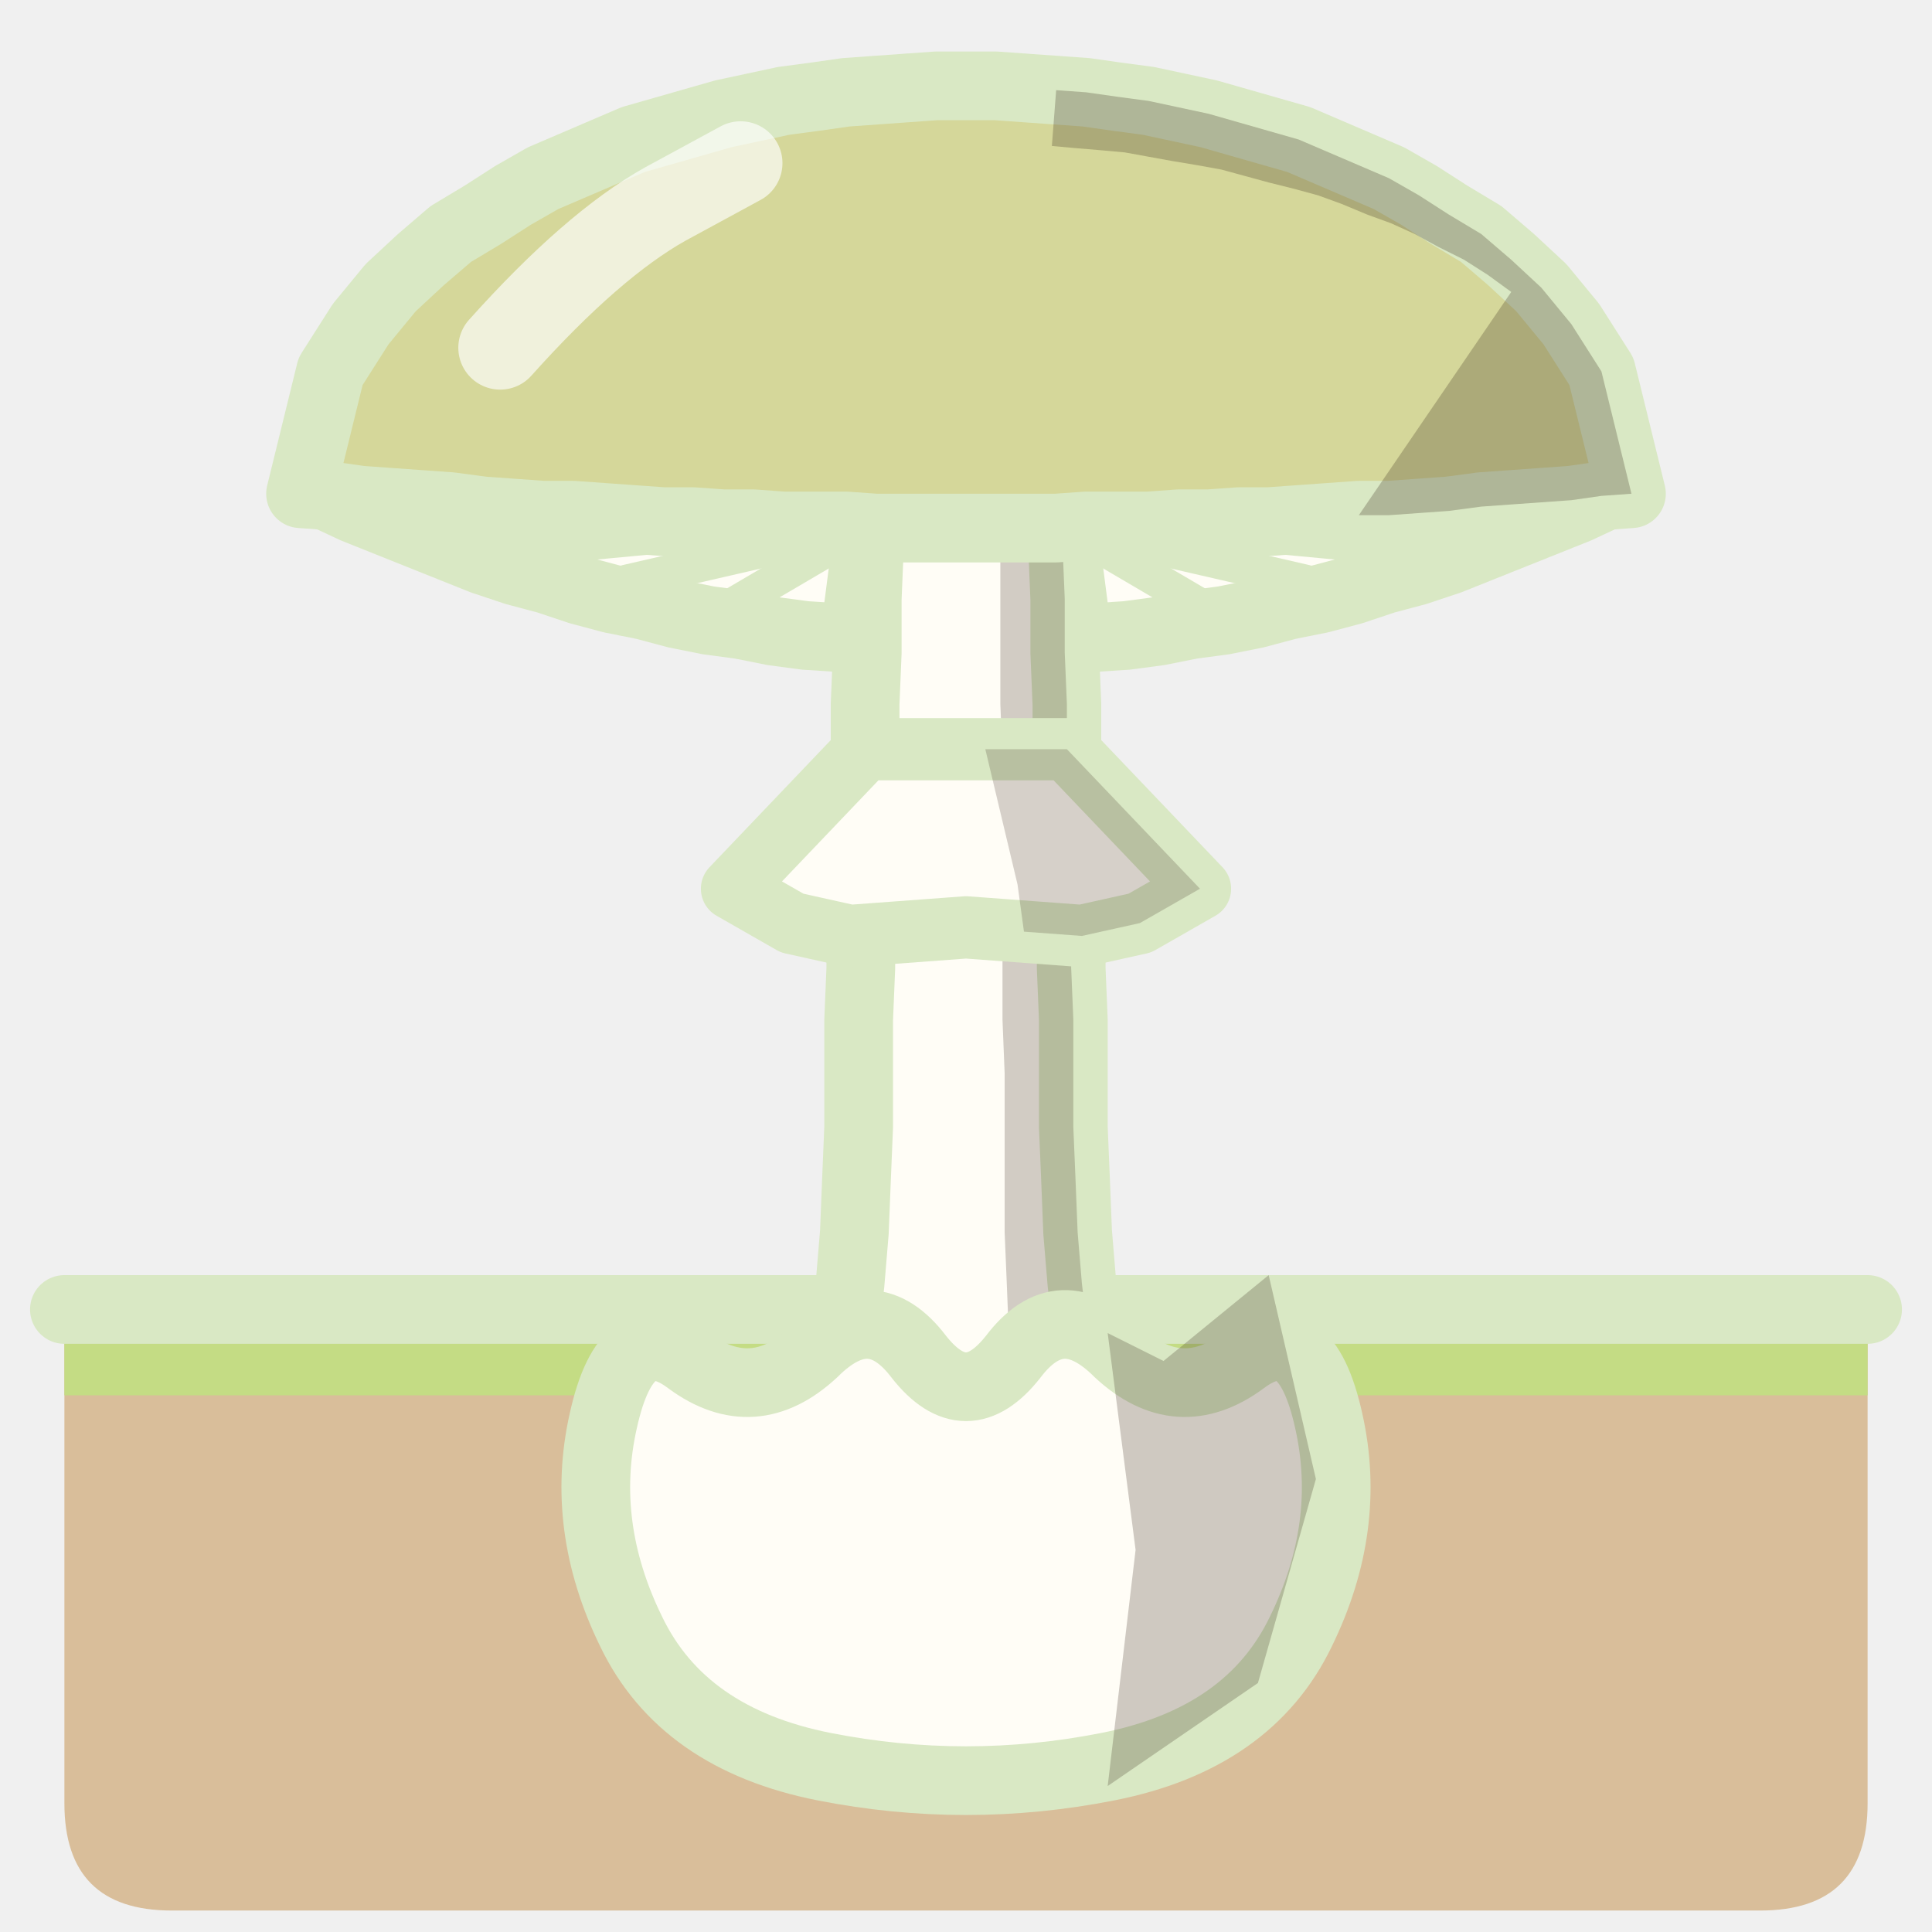
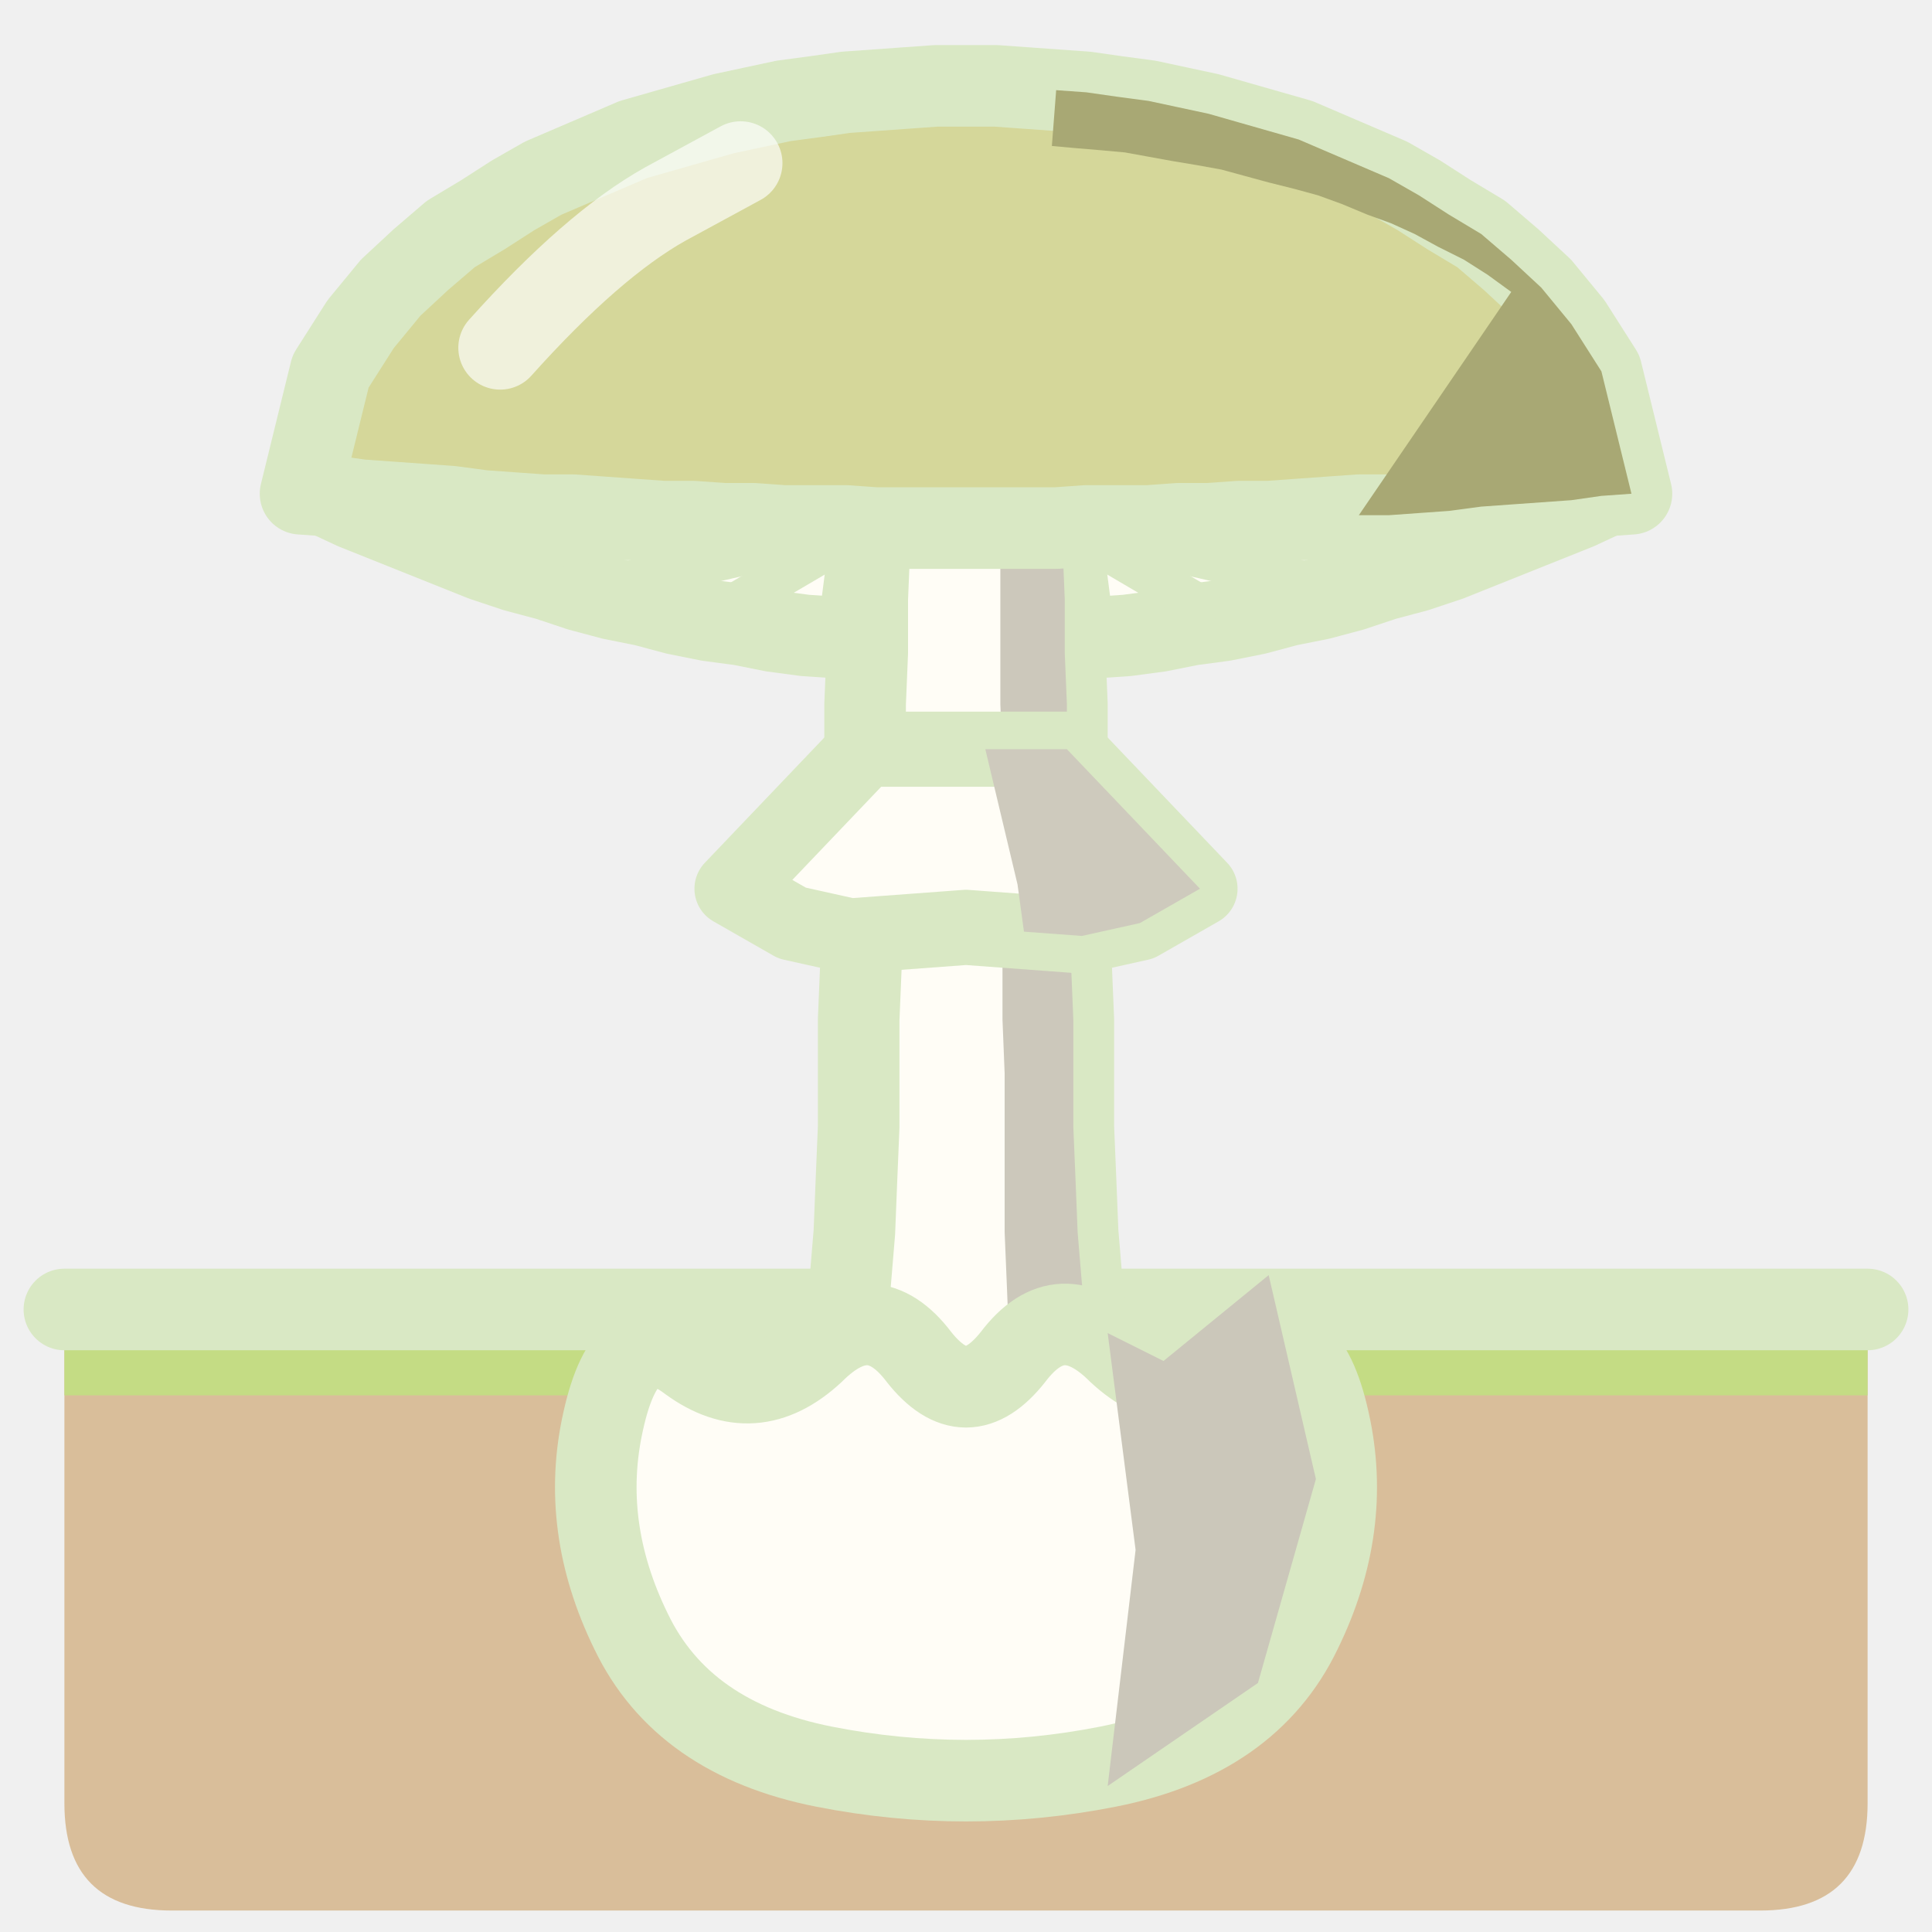
<svg xmlns="http://www.w3.org/2000/svg" width="100" height="100" viewBox="5 5 90 90">
  <g stroke-linecap="round" stroke-linejoin="round">
    <path d="M8,66 L92,66 L92,89 Q92,94 87,94 L13,94 Q8,94 8,89 Z" fill="#D9BE9A" stroke="none" />
    <path d="M8,66 L92,66 L92,70 L8,70 Z" fill="#C4DC84" stroke="none" />
-     <path d="M8,66 L92,66" fill="none" stroke="#D9E8C4" stroke-width="3.2" />
-     <path d="M20,28 L21.5,28 L23,28 L24.5,28 L26,28 L27.5,28 L29,28 L30.5,28 L32,28 L33.5,28 L35,28 L36.5,28 L38,28 L39.5,28 L41,28 L42.5,28 L44,28 L45.5,28 L47,28 L48.5,28 L50,28 L51.5,28 L53,28 L54.5,28 L56,28 L57.5,28 L59,28 L60.5,28 L62,28 L63.5,28 L65,28 L66.5,28 L68,28 L69.5,28 L71,28 L72.5,28 L74,28 L75.5,28 L77,28 L78.5,28 L80,28 L80,28 L78.5,28.7 L77,29.3 L75.5,29.9 L74,30.5 L72.5,31.1 L71,31.6 L69.5,32 L68,32.5 L66.5,32.9 L65,33.2 L63.5,33.6 L62,33.9 L60.5,34.1 L59,34.4 L57.5,34.6 L56,34.7 L54.5,34.8 L53,34.9 L51.5,35 L50,35 L48.5,35 L47,34.9 L45.5,34.8 L44,34.7 L42.5,34.6 L41,34.4 L39.5,34.1 L38,33.9 L36.5,33.6 L35,33.2 L33.5,32.9 L32,32.5 L30.5,32 L29,31.6 L27.5,31.1 L26,30.5 L24.5,29.9 L23,29.3 L21.5,28.7 L20,28 Z" fill="#FFFDF6" stroke="#D9E8C4" stroke-width="3.2" />
-     <path d="M44.5,30.8 L44.1,33.9" fill="none" stroke="#D9E8C4" stroke-width="1.6" />
-     <path d="M43.7,30.5 L39.1,33.2" fill="none" stroke="#D9E8C4" stroke-width="1.6" />
-     <path d="M42.9,30.1 L34.2,32.1" fill="none" stroke="#D9E8C4" stroke-width="1.6" />
-     <path d="M42,29.4 L29.2,30.6" fill="none" stroke="#D9E8C4" stroke-width="1.6" />
-     <path d="M41.2,28.6 L24.3,28.6" fill="none" stroke="#D9E8C4" stroke-width="1.6" />
-     <path d="M55.5,30.8 L55.9,33.9" fill="none" stroke="#D9E8C4" stroke-width="1.6" />
-     <path d="M56.3,30.5 L60.9,33.2" fill="none" stroke="#D9E8C4" stroke-width="1.6" />
-     <path d="M57.1,30.1 L65.8,32.1" fill="none" stroke="#D9E8C4" stroke-width="1.6" />
-     <path d="M58,29.4 L70.8,30.6" fill="none" stroke="#D9E8C4" stroke-width="1.6" />
-     <path d="M58.8,28.6 L75.7,28.6" fill="none" stroke="#D9E8C4" stroke-width="1.6" />
-     <path d="M45.5,28 L45.5,30.5 L45.4,32.9 L45.4,35.4 L45.3,37.8 L45.3,40.3 L45.2,42.7 L45.2,45.2 L45.1,47.6 L45.1,50.1 L45,52.5 L45,55 L45,57.5 L44.9,59.9 L44.8,62.4 L44.6,64.8 L44.3,67.3 L43.6,69.7 L42.7,72.2 L41.9,74.6 L41.6,77.1 L42,79.5 L42.8,82 L42.7,82 L43.7,82.8 L46.4,83.4 L50,83.6 L53.6,83.4 L56.3,82.8 L57.3,82 L57.2,82 L58,79.5 L58.4,77.1 L58.1,74.6 L57.3,72.2 L56.4,69.7 L55.7,67.3 L55.4,64.8 L55.2,62.4 L55.1,59.9 L55,57.5 L55,55 L55,52.5 L54.9,50.1 L54.9,47.6 L54.8,45.2 L54.8,42.7 L54.7,40.3 L54.7,37.8 L54.6,35.4 L54.6,32.9 L54.5,30.5 L54.5,28 Z" fill="#FFFDF6" stroke="#D9E8C4" stroke-width="3.2" />
-     <path d="M51.6,28 L51.6,30.5 L51.6,32.9 L51.6,35.4 L51.6,37.8 L51.7,40.3 L51.7,42.7 L51.7,45.2 L51.7,47.6 L51.7,50.1 L51.7,52.5 L51.8,55 L51.8,57.5 L51.8,59.9 L51.8,62.4 L51.9,64.8 L52,67.3 L52.2,69.7 L52.6,72.2 L52.8,74.6 L52.9,77.1 L52.8,79.5 L52.5,82 L57.2,82 L58,79.5 L58.4,77.1 L58.1,74.6 L57.3,72.2 L56.4,69.7 L55.7,67.3 L55.4,64.8 L55.2,62.4 L55.1,59.9 L55,57.5 L55,55 L55,52.5 L54.9,50.1 L54.9,47.6 L54.8,45.2 L54.8,42.7 L54.7,40.3 L54.7,37.8 L54.6,35.4 L54.6,32.9 L54.5,30.5 L54.5,28 Z" fill="#3A2A1E" fill-opacity="0.228" stroke="none" />
-     <path d="M37.1,68.4 Q40.1,70.6 42.9,68 Q45.6,65.3 47.8,68.2 Q50,71 52.2,68.2 Q54.4,65.3 57.1,68 Q59.9,70.6 62.9,68.4 Q65.8,66.2 66.9,71.2 Q68,76.1 65.6,81 Q63.2,86 56.6,87.3 Q50,88.6 43.4,87.3 Q36.8,86 34.4,81 Q32,76.1 33.1,71.2 Q34.2,66.2 37.1,68.4 Z" fill="#FFFDF6" stroke="#D9E8C4" stroke-width="3.2" />
-     <path d="M56.6,67.1 L59.2,68.4 L64.1,64.4 L66.3,73.9 L63.6,83.4 L56.6,88.2 L57.9,77.2 Z" fill="#3A2A1E" fill-opacity="0.245" stroke="none" />
-     <path d="M45.3,39.9 L54.7,39.9 L60.9,46.4 L58.1,48 L55.4,48.6 L52.7,48.4 L50,48.2 L47.3,48.4 L44.6,48.6 L41.9,48 L39.1,46.4 Z" fill="#FFFDF6" stroke="#D9E8C4" stroke-width="2.9" />
-     <path d="M50.9,39.9 L54.7,39.9 L60.9,46.4 L58.1,48 L55.4,48.6 L52.7,48.4 L52.4,46.2 Z" fill="#3A2A1E" fill-opacity="0.21" stroke="none" />
-     <path d="M19,28 L20.4,22.3 L21.8,20.1 L23.2,18.4 L24.6,17.1 L26,15.9 L27.5,15 L28.9,14.1 L30.3,13.3 L31.7,12.7 L33.1,12.1 L34.5,11.5 L35.9,11.1 L37.3,10.7 L38.7,10.3 L40.1,10 L41.5,9.7 L43,9.5 L44.4,9.3 L45.8,9.2 L47.2,9.1 L48.6,9 L50,9 L51.4,9 L52.8,9.1 L54.2,9.2 L55.6,9.3 L57,9.5 L58.5,9.7 L59.9,10 L61.3,10.3 L62.7,10.7 L64.1,11.1 L65.5,11.5 L66.9,12.1 L68.3,12.7 L69.7,13.3 L71.1,14.1 L72.5,15 L74,15.9 L75.4,17.1 L76.8,18.4 L78.2,20.1 L79.6,22.3 L81,28 L81,28 L79.6,28.1 L78.2,28.3 L76.8,28.4 L75.4,28.5 L74,28.6 L72.5,28.8 L71.1,28.9 L69.7,29 L68.3,29 L66.9,29.1 L65.5,29.2 L64.1,29.3 L62.7,29.3 L61.3,29.4 L59.9,29.4 L58.5,29.5 L57,29.5 L55.6,29.5 L54.2,29.6 L52.8,29.6 L51.4,29.6 L50,29.6 L48.6,29.6 L47.2,29.6 L45.8,29.6 L44.4,29.5 L43,29.5 L41.5,29.5 L40.1,29.4 L38.7,29.4 L37.3,29.3 L35.9,29.3 L34.5,29.2 L33.1,29.1 L31.7,29 L30.3,29 L28.9,28.9 L27.5,28.8 L26,28.6 L24.6,28.5 L23.2,28.4 L21.8,28.3 L20.4,28.1 L19,28 Z" fill="#D5D79A" stroke="#D9E8C4" stroke-width="3.2" />
-     <path d="M54.2,9.2 L55.6,9.3 L57,9.5 L58.5,9.7 L59.9,10 L61.3,10.3 L62.7,10.7 L64.1,11.1 L65.5,11.5 L66.9,12.1 L68.3,12.7 L69.7,13.3 L71.1,14.1 L72.5,15 L74,15.9 L75.4,17.1 L76.8,18.4 L78.2,20.1 L79.6,22.3 L81,28 L81,28 L79.6,28.1 L78.2,28.3 L76.8,28.4 L75.4,28.5 L74,28.6 L72.5,28.8 L71.1,28.9 L69.7,29 L68.3,29 L75.4,18.6 L74.3,17.8 L73.2,17.1 L72,16.5 L70.9,15.9 L69.8,15.4 L68.7,15 L67.5,14.5 L66.4,14.1 L65.3,13.8 L64.1,13.5 L63,13.2 L61.9,12.9 L60.8,12.7 L59.6,12.5 L58.5,12.3 L57.4,12.1 L56.3,12 L55.1,11.9 L54,11.8 Z" fill="#3A2A1E" fill-opacity="0.263" stroke="none" />
+     <path d="M8,66 L92,66" fill="none" stroke="#D9E8C4" stroke-width="3.8" />
+     <path d="M20,28 L21.5,28 L23,28 L24.5,28 L26,28 L27.5,28 L29,28 L30.5,28 L32,28 L33.5,28 L35,28 L36.5,28 L38,28 L39.5,28 L41,28 L42.5,28 L44,28 L45.5,28 L47,28 L48.5,28 L50,28 L51.5,28 L53,28 L54.5,28 L56,28 L57.5,28 L59,28 L60.5,28 L62,28 L63.5,28 L65,28 L66.5,28 L68,28 L69.5,28 L71,28 L72.5,28 L74,28 L75.5,28 L77,28 L78.5,28 L80,28 L80,28 L78.5,28.7 L77,29.3 L75.5,29.9 L74,30.5 L72.5,31.1 L71,31.6 L69.5,32 L68,32.5 L66.5,32.9 L65,33.2 L63.5,33.6 L62,33.9 L60.5,34.1 L59,34.4 L57.5,34.6 L56,34.7 L54.5,34.8 L53,34.9 L51.5,35 L50,35 L48.5,35 L47,34.9 L45.5,34.8 L44,34.7 L42.5,34.6 L41,34.4 L39.5,34.1 L38,33.9 L36.5,33.6 L35,33.2 L33.5,32.9 L32,32.5 L30.5,32 L29,31.6 L27.5,31.1 L26,30.5 L24.5,29.9 L23,29.3 L21.5,28.7 L20,28 Z" fill="#FFFDF6" stroke="#D9E8C4" stroke-width="3.8" />
+     <path d="M44.5,30.8 L44.1,33.9" fill="none" stroke="#D9E8C4" stroke-width="1.9" />
+     <path d="M43.7,30.5 L39.1,33.2" fill="none" stroke="#D9E8C4" stroke-width="1.9" />
+     <path d="M42.9,30.1 L34.2,32.1" fill="none" stroke="#D9E8C4" stroke-width="1.9" />
+     <path d="M42,29.4 L29.2,30.6" fill="none" stroke="#D9E8C4" stroke-width="1.9" />
+     <path d="M41.2,28.6 L24.3,28.6" fill="none" stroke="#D9E8C4" stroke-width="1.9" />
+     <path d="M55.5,30.8 L55.9,33.9" fill="none" stroke="#D9E8C4" stroke-width="1.9" />
+     <path d="M56.3,30.5 L60.9,33.2" fill="none" stroke="#D9E8C4" stroke-width="1.9" />
+     <path d="M57.1,30.1 L65.8,32.1" fill="none" stroke="#D9E8C4" stroke-width="1.9" />
+     <path d="M58,29.4 L70.8,30.6" fill="none" stroke="#D9E8C4" stroke-width="1.9" />
+     <path d="M58.8,28.6 L75.7,28.6" fill="none" stroke="#D9E8C4" stroke-width="1.9" />
+     <path d="M45.5,28 L45.5,30.5 L45.4,32.9 L45.4,35.4 L45.3,37.8 L45.3,40.3 L45.2,42.7 L45.2,45.2 L45.1,47.6 L45.1,50.1 L45,52.5 L45,55 L45,57.5 L44.9,59.9 L44.8,62.4 L44.6,64.8 L44.3,67.3 L43.6,69.7 L42.7,72.2 L41.9,74.6 L41.6,77.1 L42,79.5 L42.8,82 L42.7,82 L43.7,82.8 L46.4,83.4 L50,83.6 L53.6,83.4 L56.3,82.8 L57.3,82 L57.2,82 L58,79.5 L58.4,77.1 L58.1,74.6 L57.3,72.2 L56.4,69.7 L55.7,67.3 L55.4,64.8 L55.2,62.4 L55.1,59.9 L55,57.5 L55,55 L55,52.5 L54.9,50.1 L54.9,47.6 L54.8,45.2 L54.8,42.7 L54.7,40.3 L54.7,37.8 L54.6,35.4 L54.6,32.9 L54.5,30.5 L54.5,28 Z" fill="#FFFDF6" stroke="#D9E8C4" stroke-width="3.8" />
+     <path d="M51.6,28 L51.6,30.5 L51.6,32.9 L51.6,35.4 L51.6,37.8 L51.7,40.3 L51.7,42.7 L51.7,45.2 L51.7,47.6 L51.7,50.1 L51.7,52.5 L51.8,55 L51.8,57.5 L51.8,59.9 L51.8,62.4 L51.9,64.8 L52,67.3 L52.2,69.7 L52.6,72.2 L52.8,74.6 L52.9,77.1 L52.8,79.5 L52.5,82 L57.2,82 L58,79.5 L58.4,77.1 L58.1,74.6 L57.3,72.2 L56.4,69.7 L55.7,67.3 L55.4,64.8 L55.2,62.4 L55.1,59.9 L55,57.5 L55,55 L55,52.5 L54.9,50.1 L54.9,47.6 L54.8,45.2 L54.8,42.7 L54.7,40.3 L54.7,37.8 L54.6,35.4 L54.6,32.9 L54.5,30.5 L54.5,28 Z" fill="#CCC8BB" stroke="none" />
+     <path d="M37.1,68.4 Q40.1,70.6 42.9,68 Q45.6,65.3 47.8,68.2 Q50,71 52.2,68.2 Q54.4,65.3 57.1,68 Q59.9,70.6 62.9,68.4 Q65.8,66.2 66.9,71.2 Q68,76.1 65.6,81 Q63.2,86 56.6,87.3 Q50,88.6 43.4,87.3 Q36.8,86 34.4,81 Q32,76.1 33.1,71.2 Q34.2,66.2 37.1,68.4 Z" fill="#FFFDF6" stroke="#D9E8C4" stroke-width="3.8" />
+     <path d="M56.6,67.1 L59.2,68.4 L64.1,64.4 L66.3,73.9 L63.6,83.4 L56.6,88.2 L57.9,77.2 Z" fill="#CBC7BA" stroke="none" />
+     <path d="M45.3,39.9 L54.7,39.9 L60.9,46.4 L58.1,48 L55.4,48.6 L52.7,48.4 L50,48.2 L47.3,48.4 L44.6,48.6 L41.9,48 L39.1,46.4 Z" fill="#FFFDF6" stroke="#D9E8C4" stroke-width="3.5" />
+     <path d="M50.9,39.9 L54.7,39.9 L60.9,46.4 L58.1,48 L55.4,48.6 L52.7,48.4 L52.4,46.2 Z" fill="#CECABD" stroke="none" />
+     <path d="M19,28 L20.4,22.3 L21.8,20.1 L23.2,18.4 L24.6,17.1 L26,15.9 L27.5,15 L28.9,14.1 L30.3,13.3 L31.7,12.7 L33.1,12.1 L34.5,11.5 L35.9,11.1 L37.3,10.7 L38.7,10.3 L40.1,10 L41.5,9.7 L43,9.5 L44.4,9.3 L45.8,9.2 L47.2,9.1 L48.6,9 L50,9 L51.4,9 L52.8,9.1 L54.2,9.2 L55.6,9.3 L57,9.5 L58.5,9.7 L59.9,10 L61.3,10.3 L62.7,10.7 L64.1,11.1 L65.5,11.5 L66.9,12.1 L68.3,12.7 L69.7,13.3 L71.1,14.1 L72.5,15 L74,15.9 L75.4,17.1 L76.8,18.4 L78.2,20.1 L79.6,22.3 L81,28 L81,28 L79.6,28.1 L78.2,28.3 L76.8,28.4 L75.4,28.5 L74,28.6 L72.5,28.8 L71.1,28.9 L69.7,29 L68.3,29 L66.9,29.1 L65.5,29.2 L64.1,29.3 L62.7,29.3 L61.3,29.4 L59.9,29.4 L58.5,29.5 L57,29.5 L55.6,29.5 L54.2,29.6 L52.8,29.6 L51.4,29.6 L50,29.6 L48.6,29.6 L47.2,29.6 L45.8,29.6 L44.4,29.5 L43,29.5 L41.5,29.5 L40.1,29.4 L38.7,29.4 L37.3,29.3 L35.9,29.3 L34.5,29.2 L33.1,29.1 L31.7,29 L30.3,29 L28.9,28.9 L27.5,28.8 L26,28.6 L24.6,28.5 L23.2,28.4 L21.8,28.3 L20.4,28.1 L19,28 Z" fill="#D5D79A" stroke="#D9E8C4" stroke-width="3.8" />
+     <path d="M54.2,9.2 L55.6,9.3 L57,9.5 L58.5,9.7 L59.9,10 L61.3,10.3 L62.7,10.7 L64.1,11.1 L65.5,11.5 L66.9,12.1 L68.3,12.7 L69.7,13.3 L71.1,14.1 L72.5,15 L74,15.9 L75.4,17.1 L76.8,18.4 L78.2,20.1 L79.6,22.3 L81,28 L81,28 L79.6,28.1 L78.2,28.3 L76.8,28.4 L75.4,28.5 L74,28.6 L72.5,28.8 L71.1,28.9 L69.7,29 L68.3,29 L75.4,18.6 L74.3,17.8 L73.2,17.1 L72,16.5 L70.9,15.9 L69.8,15.4 L68.7,15 L67.5,14.5 L66.4,14.1 L65.3,13.8 L64.1,13.5 L63,13.2 L61.9,12.9 L60.8,12.7 L59.6,12.5 L58.5,12.3 L57.4,12.1 L56.3,12 L55.1,11.9 L54,11.8 Z" fill="#A8A874" stroke="none" />
    <path d="M28.3,21.2 Q32.6,16.4 36,14.5 L39.5,12.6" fill="none" stroke="#FFFFFF" stroke-width="3.9" stroke-opacity="0.65" />
  </g>
</svg>
